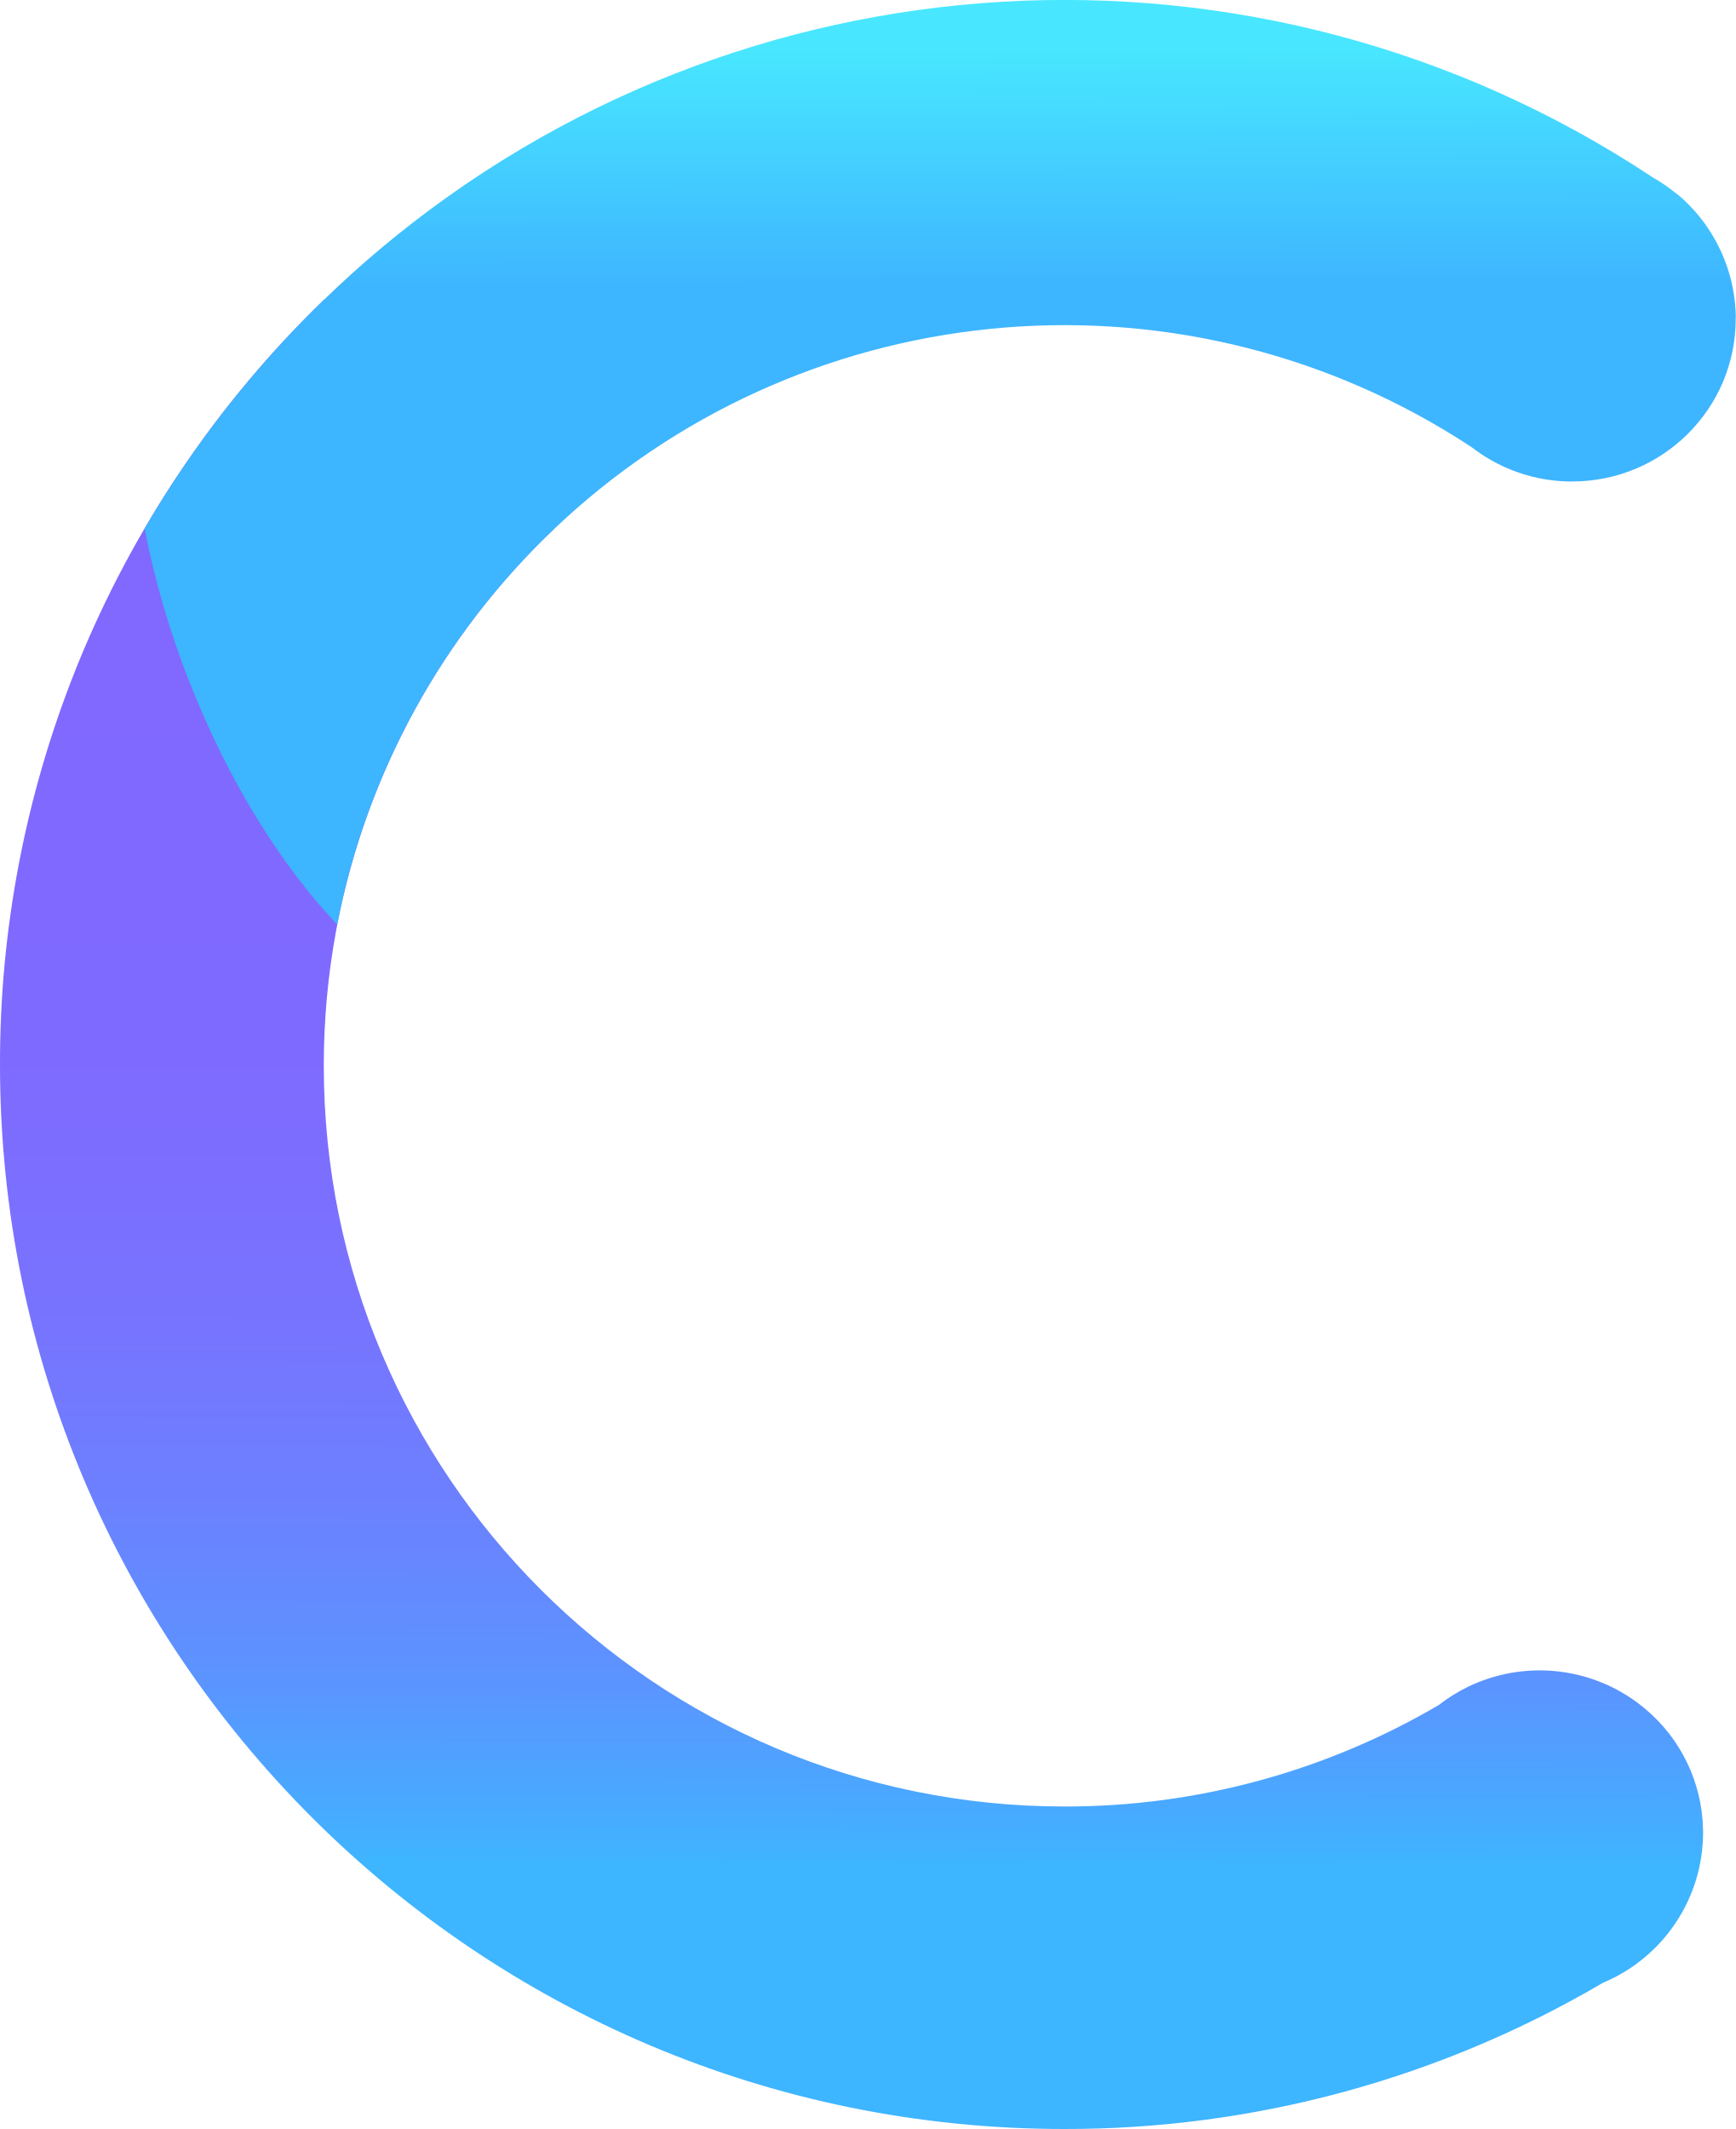
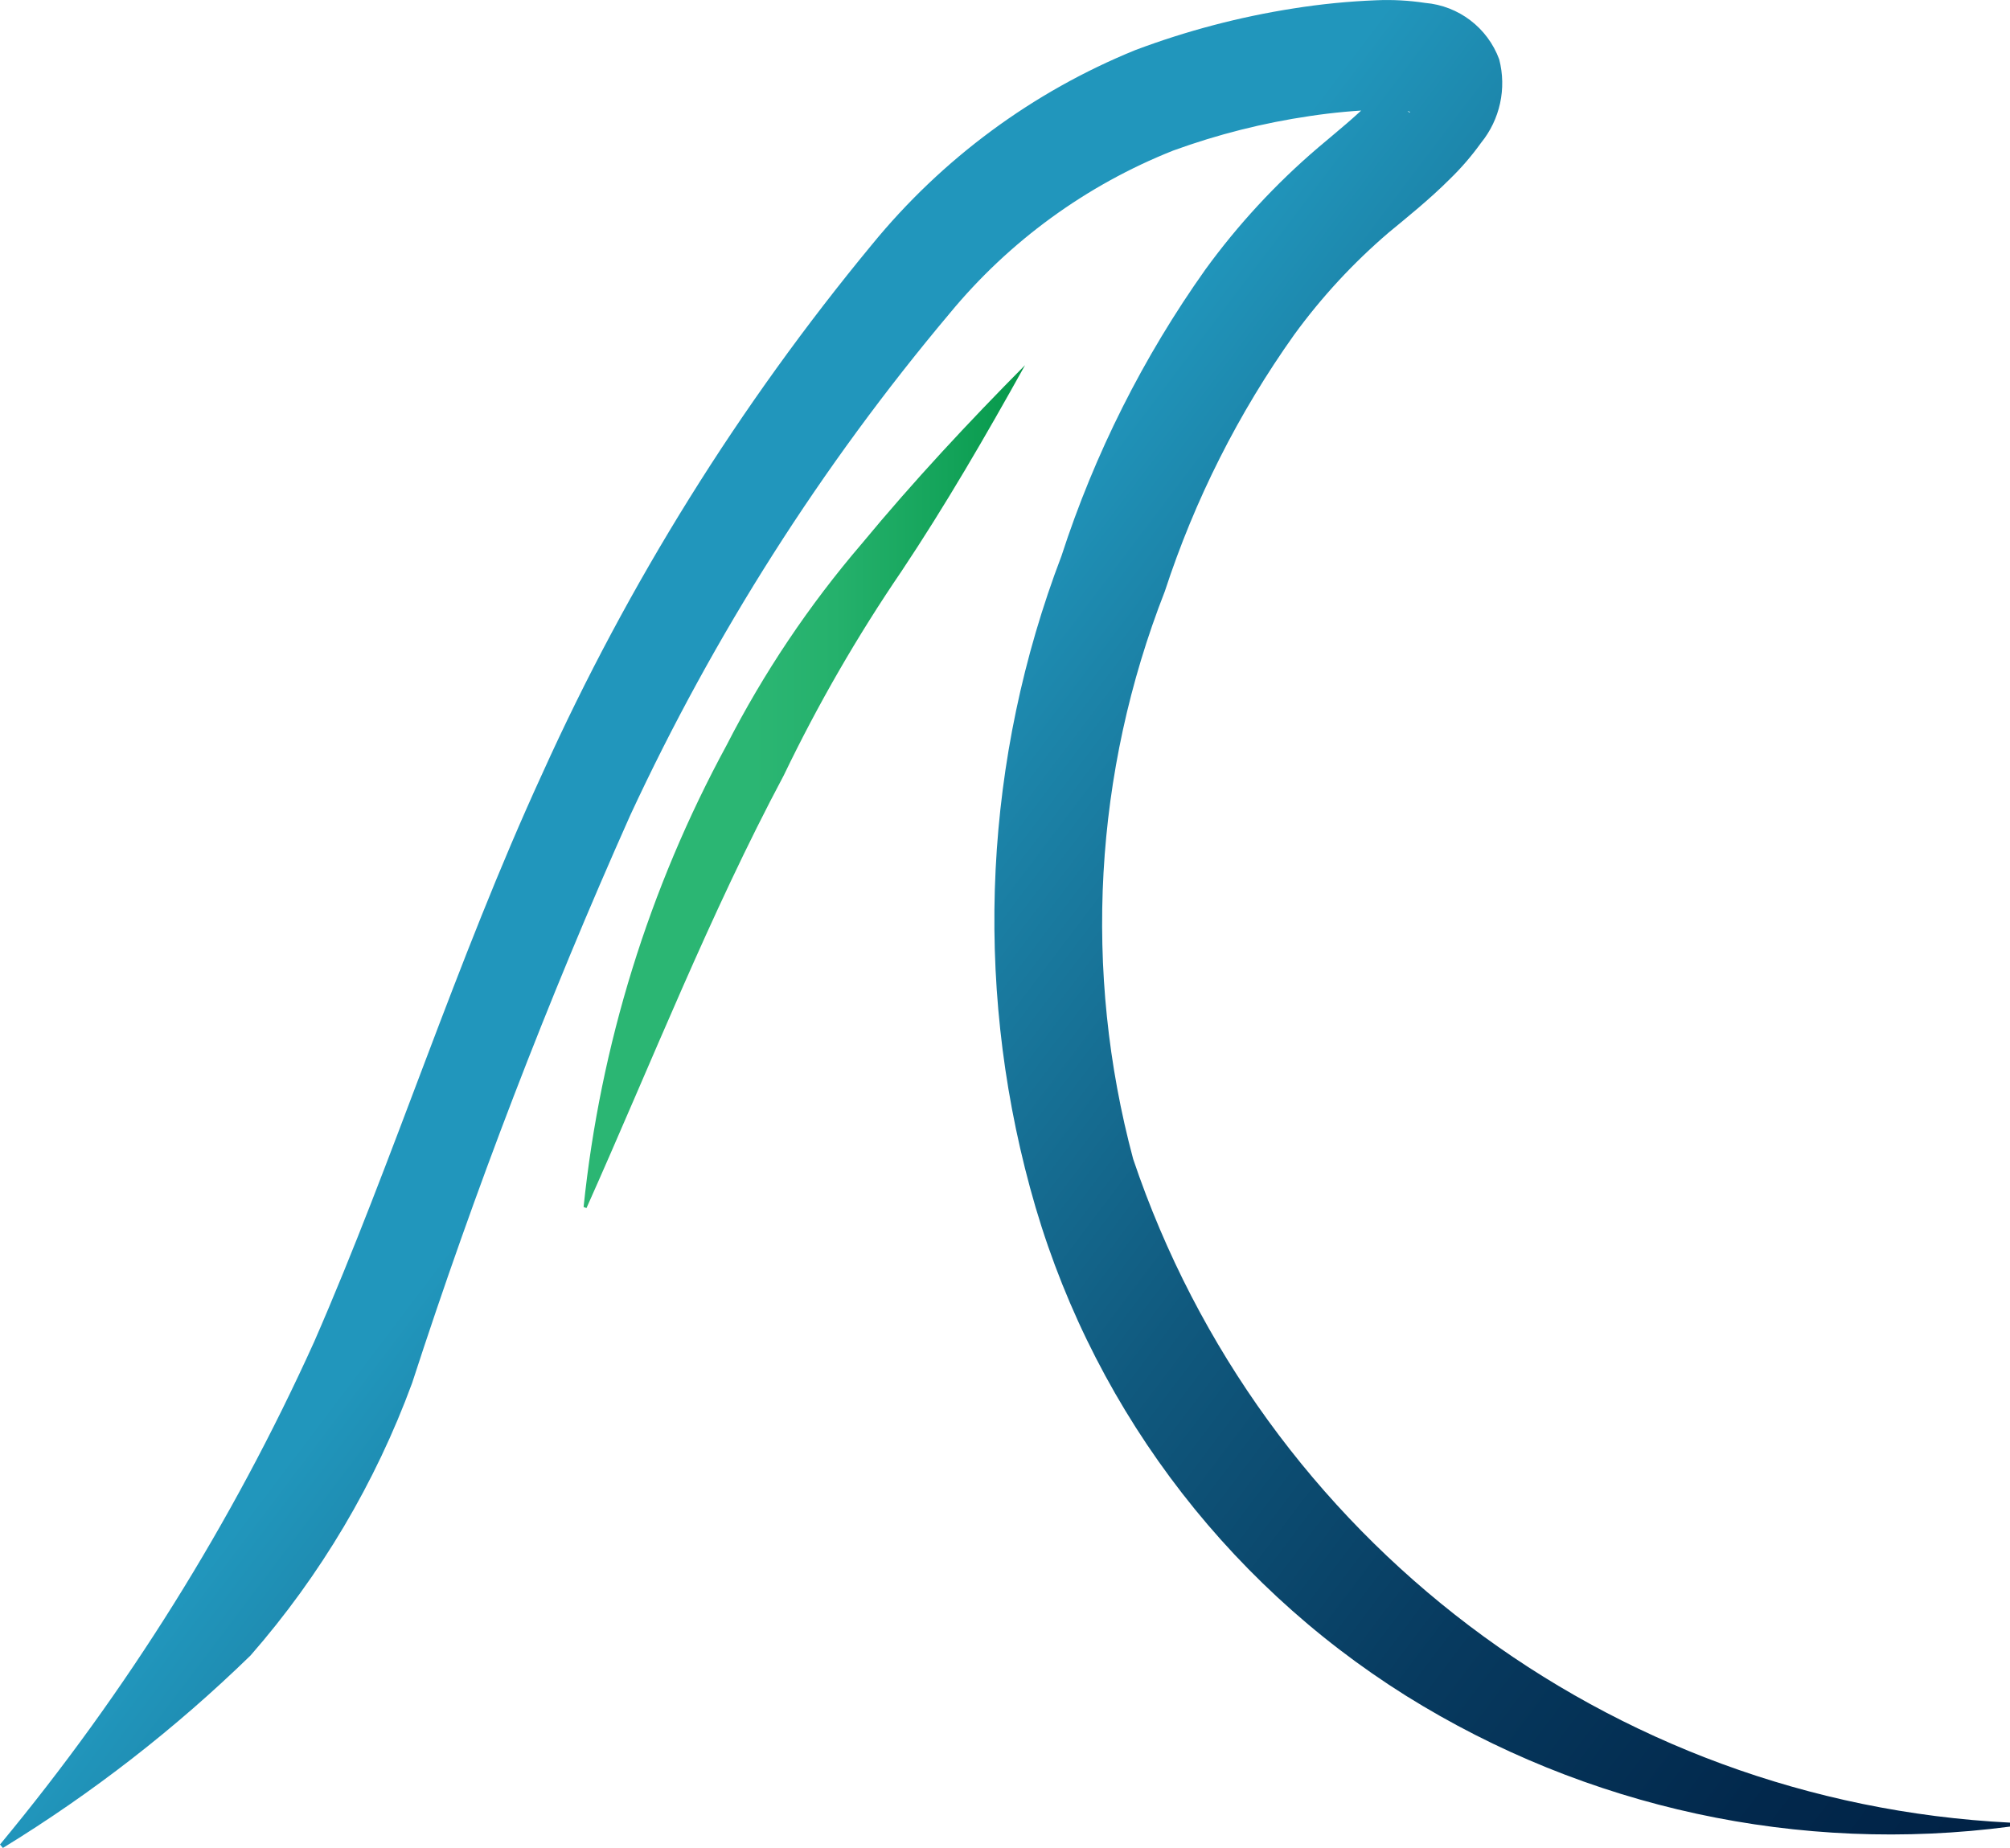
- <svg xmlns="http://www.w3.org/2000/svg" id="Layer_1" data-name="Layer 1" viewBox="0 0 815.46 1000">
+ <svg xmlns="http://www.w3.org/2000/svg" viewBox="0 0 7.622 7.009">
  <defs>
    <style>.cls-1{fill:url(#linear-gradient);}.cls-2{fill:url(#linear-gradient-2);}</style>
-     <linearGradient id="linear-gradient" x1="900.88" y1="943.29" x2="903.26" y2="79.55" gradientUnits="userSpaceOnUse">
-       <stop offset="0.02" stop-color="#3eb5ff" />
-       <stop offset="0.04" stop-color="#45adff" />
-       <stop offset="0.12" stop-color="#5b94ff" />
-       <stop offset="0.22" stop-color="#6c80ff" />
-       <stop offset="0.32" stop-color="#7873ff" />
-       <stop offset="0.46" stop-color="#7f6aff" />
-       <stop offset="0.69" stop-color="#8168ff" />
+     <linearGradient id="linear-gradient" x1="7.59" y1="7.167" x2="1.846" y2="2.826" gradientUnits="userSpaceOnUse">
+       <stop offset="0" stop-color="#002145" />
+       <stop offset="0.127" stop-color="#02284c" />
+       <stop offset="0.309" stop-color="#073a5f" />
+       <stop offset="0.525" stop-color="#10597e" />
+       <stop offset="0.764" stop-color="#1c84a9" />
+       <stop offset="0.857" stop-color="#2196bc" />
    </linearGradient>
-     <linearGradient id="linear-gradient-2" x1="942.94" y1="185.4" x2="942.69" y2="72.2" gradientUnits="userSpaceOnUse">
-       <stop offset="0" stop-color="#3eb5ff" />
-       <stop offset="1" stop-color="#48e7ff" />
+     <linearGradient id="linear-gradient-2" x1="2.097" y1="2.983" x2="3.981" y2="2.983" gradientUnits="userSpaceOnUse">
+       <stop offset="0.402" stop-color="#2bb673" />
+       <stop offset="0.567" stop-color="#25b16c" />
+       <stop offset="0.802" stop-color="#13a359" />
+       <stop offset="1" stop-color="#009444" />
    </linearGradient>
  </defs>
-   <path class="cls-1" d="M1301.51,909.05a75.75,75.75,0,0,0-27.12-56.35l-1-.83a75,75,0,0,0-10.62-7.27c-.5-.3-1-.58-1.53-.86a77.37,77.37,0,0,0-69.77-1.63h0a76.35,76.35,0,0,0-14.12,8.75l0,0a346.41,346.41,0,0,1-175.89,47.66c-192.16,0-347.94-155.77-347.94-347.93a348.2,348.2,0,0,1,5.73-63.12q.28-1.61.6-3.21A347.34,347.34,0,0,1,761.65,298.47L653.79,190.61a500.65,500.65,0,0,0-116,171.72l-1.08,2.72A498.4,498.4,0,0,0,501.4,550c0,276.15,223.86,500,500,500a497.71,497.71,0,0,0,253.07-68.67,76.6,76.6,0,0,0,47.07-70.4C1301.54,910.3,1301.53,909.67,1301.51,909.05Z" transform="translate(-501.4 -50)" />
-   <path class="cls-2" d="M1316.86,199.81c0,42.16-34.39,76.34-76.81,76.34l-1.42,0h-.47a76.79,76.79,0,0,1-37.37-10.68l0,0a79.59,79.59,0,0,1-7.85-5.33,348,348,0,0,0-426.78,34.19c-1.5,1.39-3,2.78-4.48,4.19A347.3,347.3,0,0,0,659.8,484.26c-26.26-27.71-51.11-67.34-69.47-114.1a407,407,0,0,1-21-71.91,501.83,501.83,0,0,1,84.48-107.64q12.29-11.91,25.4-23a500.15,500.15,0,0,1,597.6-35l1.29.86a75,75,0,0,1,10.62,7.27l1.17.83a76.36,76.36,0,0,1,18.51,23.32c.57,1.11,1.11,2.25,1.64,3.39q1.32,2.91,2.42,6c.19.53.37,1.07.55,1.61s.36,1.08.53,1.62c.68,2.19,1.25,4.4,1.72,6.66.22,1.13.43,2.26.63,3.41a77.3,77.3,0,0,1,1,10.39C1316.85,198.55,1316.86,199.18,1316.86,199.81Z" transform="translate(-501.4 -50)" />
+   <g id="Layer_2" data-name="Layer 2">
+     <g id="Icon_Name" data-name="Icon Name">
+       <path class="cls-1" d="M0,6.996A8.433,8.433,0,0,0,1.191,5.09c.302-.691.537-1.441.866-2.157A8.908,8.908,0,0,1,3.307.927,2.512,2.512,0,0,1,4.305.19a3.037,3.037,0,0,1,.6-.158A2.651,2.651,0,0,1,5.219.001a.957.957,0,0,1,.185.01.329.329,0,0,1,.281.214A.359.359,0,0,1,5.616.542a1.013,1.013,0,0,1-.118.137C5.42.757,5.336.824,5.266.882a2.263,2.263,0,0,0-.358.387,3.612,3.612,0,0,0-.491.974,3.453,3.453,0,0,0-.12,2.153A3.706,3.706,0,0,0,7.622,6.913l0,.015a3.468,3.468,0,0,1-2.29-.496A3.284,3.284,0,0,1,3.906,4.505a3.876,3.876,0,0,1,.119-2.396,4.022,4.022,0,0,1,.546-1.087,2.678,2.678,0,0,1,.426-.461C5.075.495,5.141.442,5.2.382c.063-.029.094-.19.085-.031.055.104.081.069.047.071A.554.554,0,0,0,5.229.416,2.283,2.283,0,0,0,4.968.44a2.632,2.632,0,0,0-.519.131A2.108,2.108,0,0,0,3.6,1.19a8.556,8.556,0,0,0-1.21,1.902,21.881,21.881,0,0,0-.827,2.153A3.302,3.302,0,0,1,.95,6.279a5.366,5.366,0,0,1-.939.73Z" />
+       <path class="cls-2" d="M2.213,4.578a4.682,4.682,0,0,1,.542-1.751,3.922,3.922,0,0,1,.513-.765c.196-.237.406-.462.619-.677-.15.27-.302.532-.468.781a5.963,5.963,0,0,0-.447.775c-.281.528-.498,1.081-.748,1.641Z" />
+     </g>
+   </g>
</svg>
